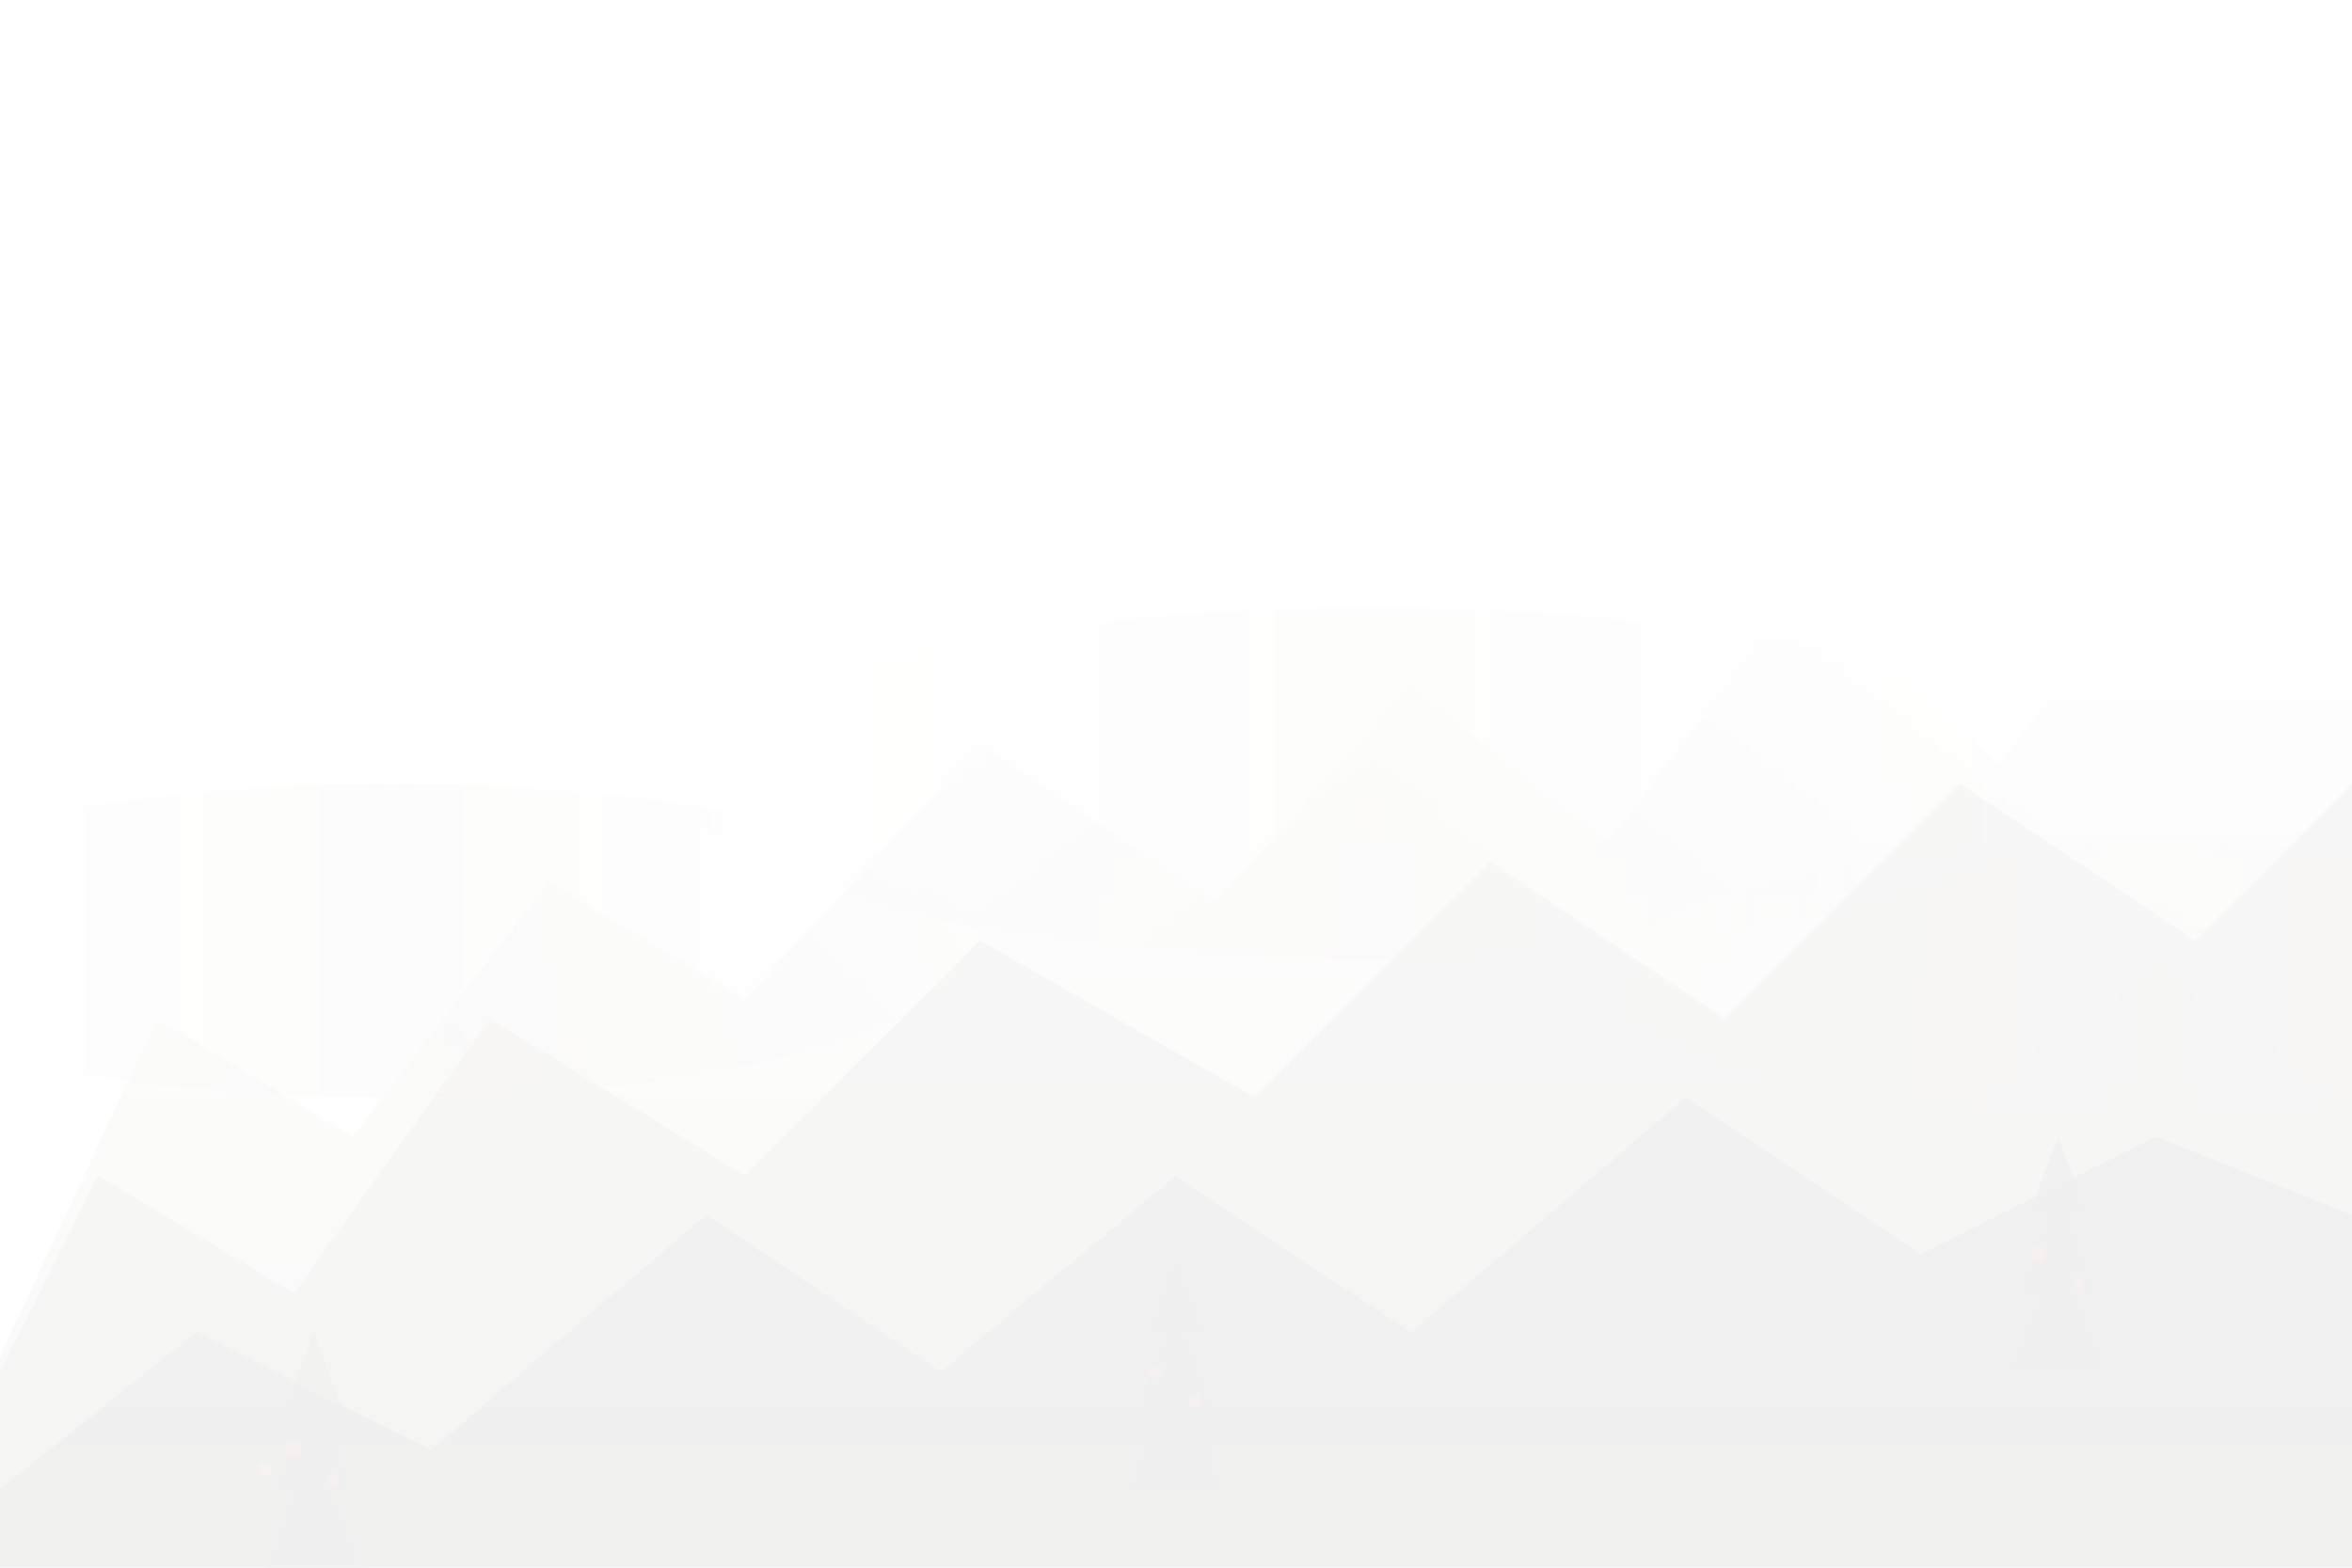
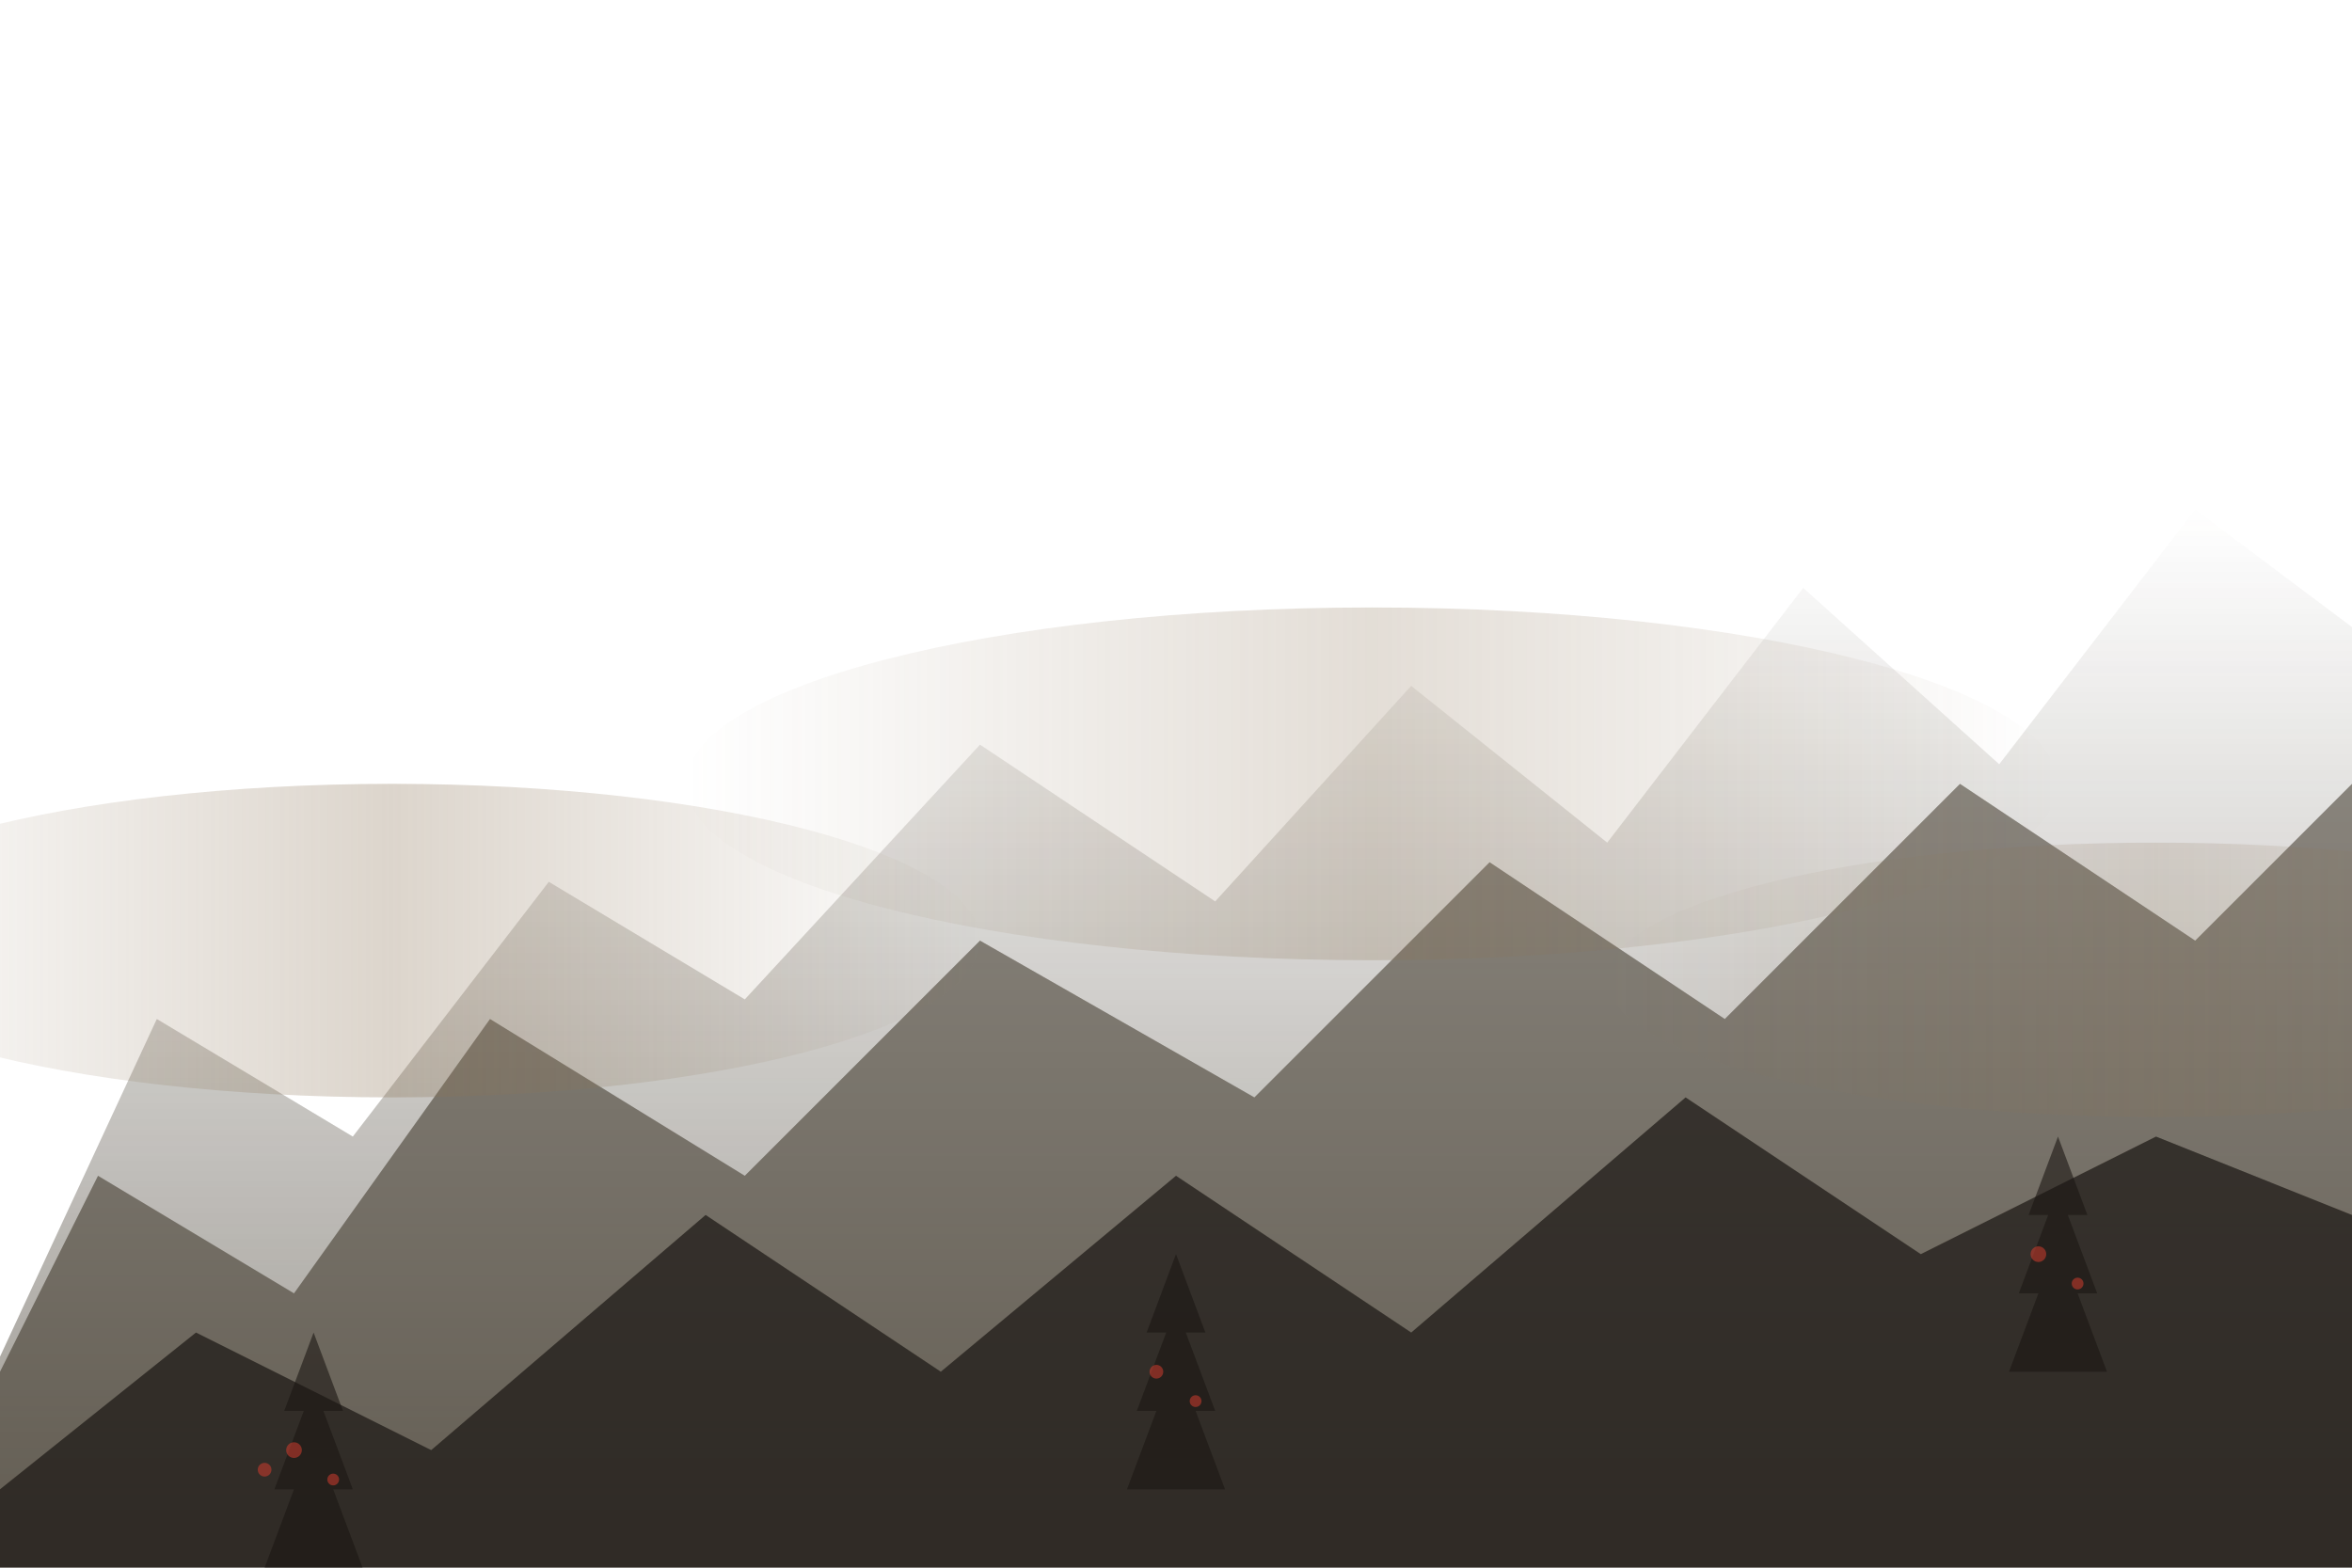
- <svg xmlns="http://www.w3.org/2000/svg" viewBox="0 0 1200 800" style="position:fixed;top:0;left:0;width:100%;height:100%;pointer-events:none;z-index:0;opacity:0.07" preserveAspectRatio="xMidYMid slice">
+ <svg xmlns="http://www.w3.org/2000/svg" viewBox="0 0 1200 800" preserveAspectRatio="xMidYMid slice">
  <defs>
    <linearGradient id="mist1" x1="0%" y1="0%" x2="100%" y2="0%">
      <stop offset="0%" stop-color="#8B7355" stop-opacity="0" />
      <stop offset="50%" stop-color="#8B7355" stop-opacity="0.6" />
      <stop offset="100%" stop-color="#8B7355" stop-opacity="0" />
    </linearGradient>
    <linearGradient id="mist2" x1="0%" y1="0%" x2="100%" y2="0%">
      <stop offset="0%" stop-color="#C0392B" stop-opacity="0" />
      <stop offset="40%" stop-color="#C0392B" stop-opacity="0.3" />
      <stop offset="100%" stop-color="#C0392B" stop-opacity="0" />
    </linearGradient>
    <linearGradient id="ink1" x1="0%" y1="100%" x2="0%" y2="0%">
      <stop offset="0%" stop-color="#2c2416" stop-opacity="0.8" />
      <stop offset="100%" stop-color="#2c2416" stop-opacity="0" />
    </linearGradient>
  </defs>
  <path d="M-50 800 L80 520 L180 580 L280 450 L380 510 L500 380 L620 460 L720 350 L820 430 L920 300 L1020 390 L1120 260 L1200 320 L1200 800 Z" fill="url(#ink1)" opacity="0.6" />
  <path d="M-50 800 L50 600 L150 660 L250 520 L380 600 L500 480 L640 560 L760 440 L880 520 L1000 400 L1120 480 L1200 400 L1200 800 Z" fill="#2c2416" opacity="0.5" />
  <path d="M-50 800 L100 680 L220 740 L360 620 L480 700 L600 600 L720 680 L860 560 L980 640 L1100 580 L1200 620 L1200 800 Z" fill="#1a1612" opacity="0.7" />
  <ellipse cx="200" cy="480" rx="300" ry="80" fill="url(#mist1)" opacity="0.5" />
  <ellipse cx="700" cy="400" rx="350" ry="90" fill="url(#mist1)" opacity="0.4" />
  <ellipse cx="1100" cy="500" rx="280" ry="70" fill="url(#mist1)" opacity="0.3" />
  <g fill="#1a1612" opacity="0.6">
    <polygon points="160,680 145,720 155,720 140,760 150,760 135,800 185,800 170,760 180,760 165,720 175,720" />
    <polygon points="1050,580 1035,620 1045,620 1030,660 1040,660 1025,700 1075,700 1060,660 1070,660 1055,620 1065,620" />
    <polygon points="600,640 585,680 595,680 580,720 590,720 575,760 625,760 610,720 620,720 605,680 615,680" />
  </g>
  <g fill="#c0392b" opacity="0.6">
    <circle cx="150" cy="740" r="4" />
    <circle cx="170" cy="755" r="3" />
    <circle cx="135" cy="750" r="3.5" />
    <circle cx="1040" cy="640" r="4" />
    <circle cx="1060" cy="655" r="3" />
    <circle cx="590" cy="700" r="3.5" />
    <circle cx="610" cy="715" r="3" />
  </g>
</svg>
